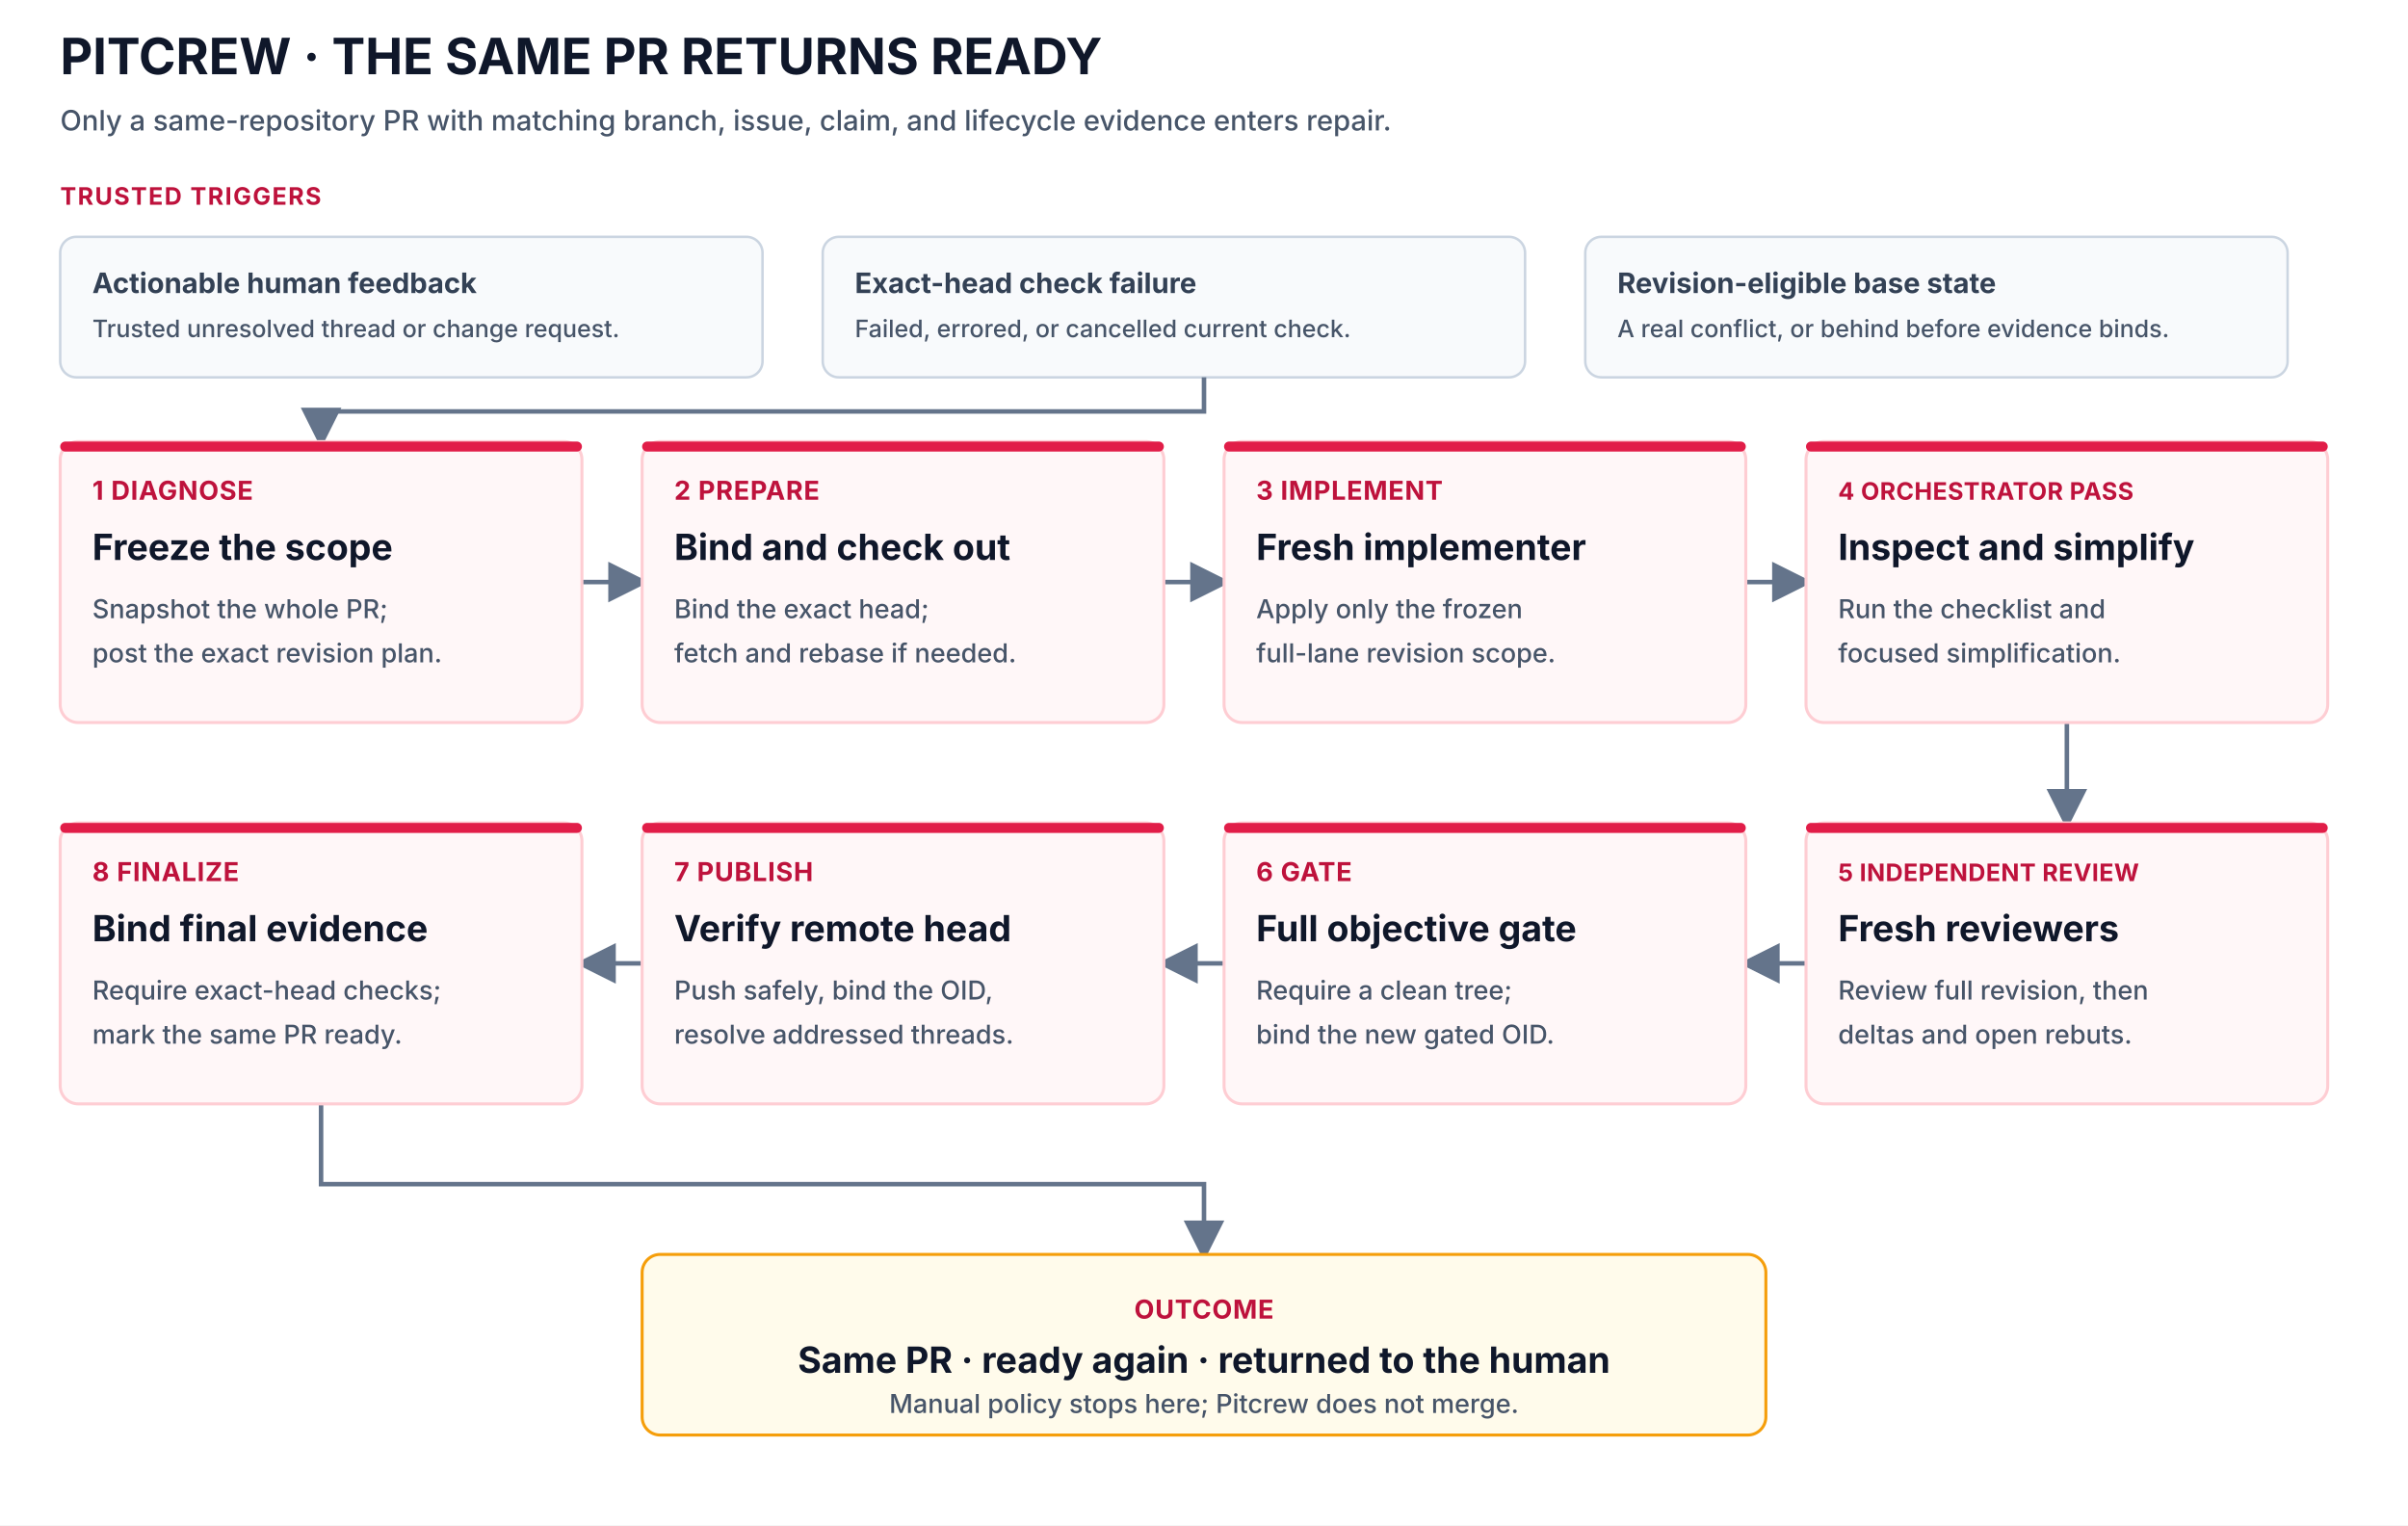
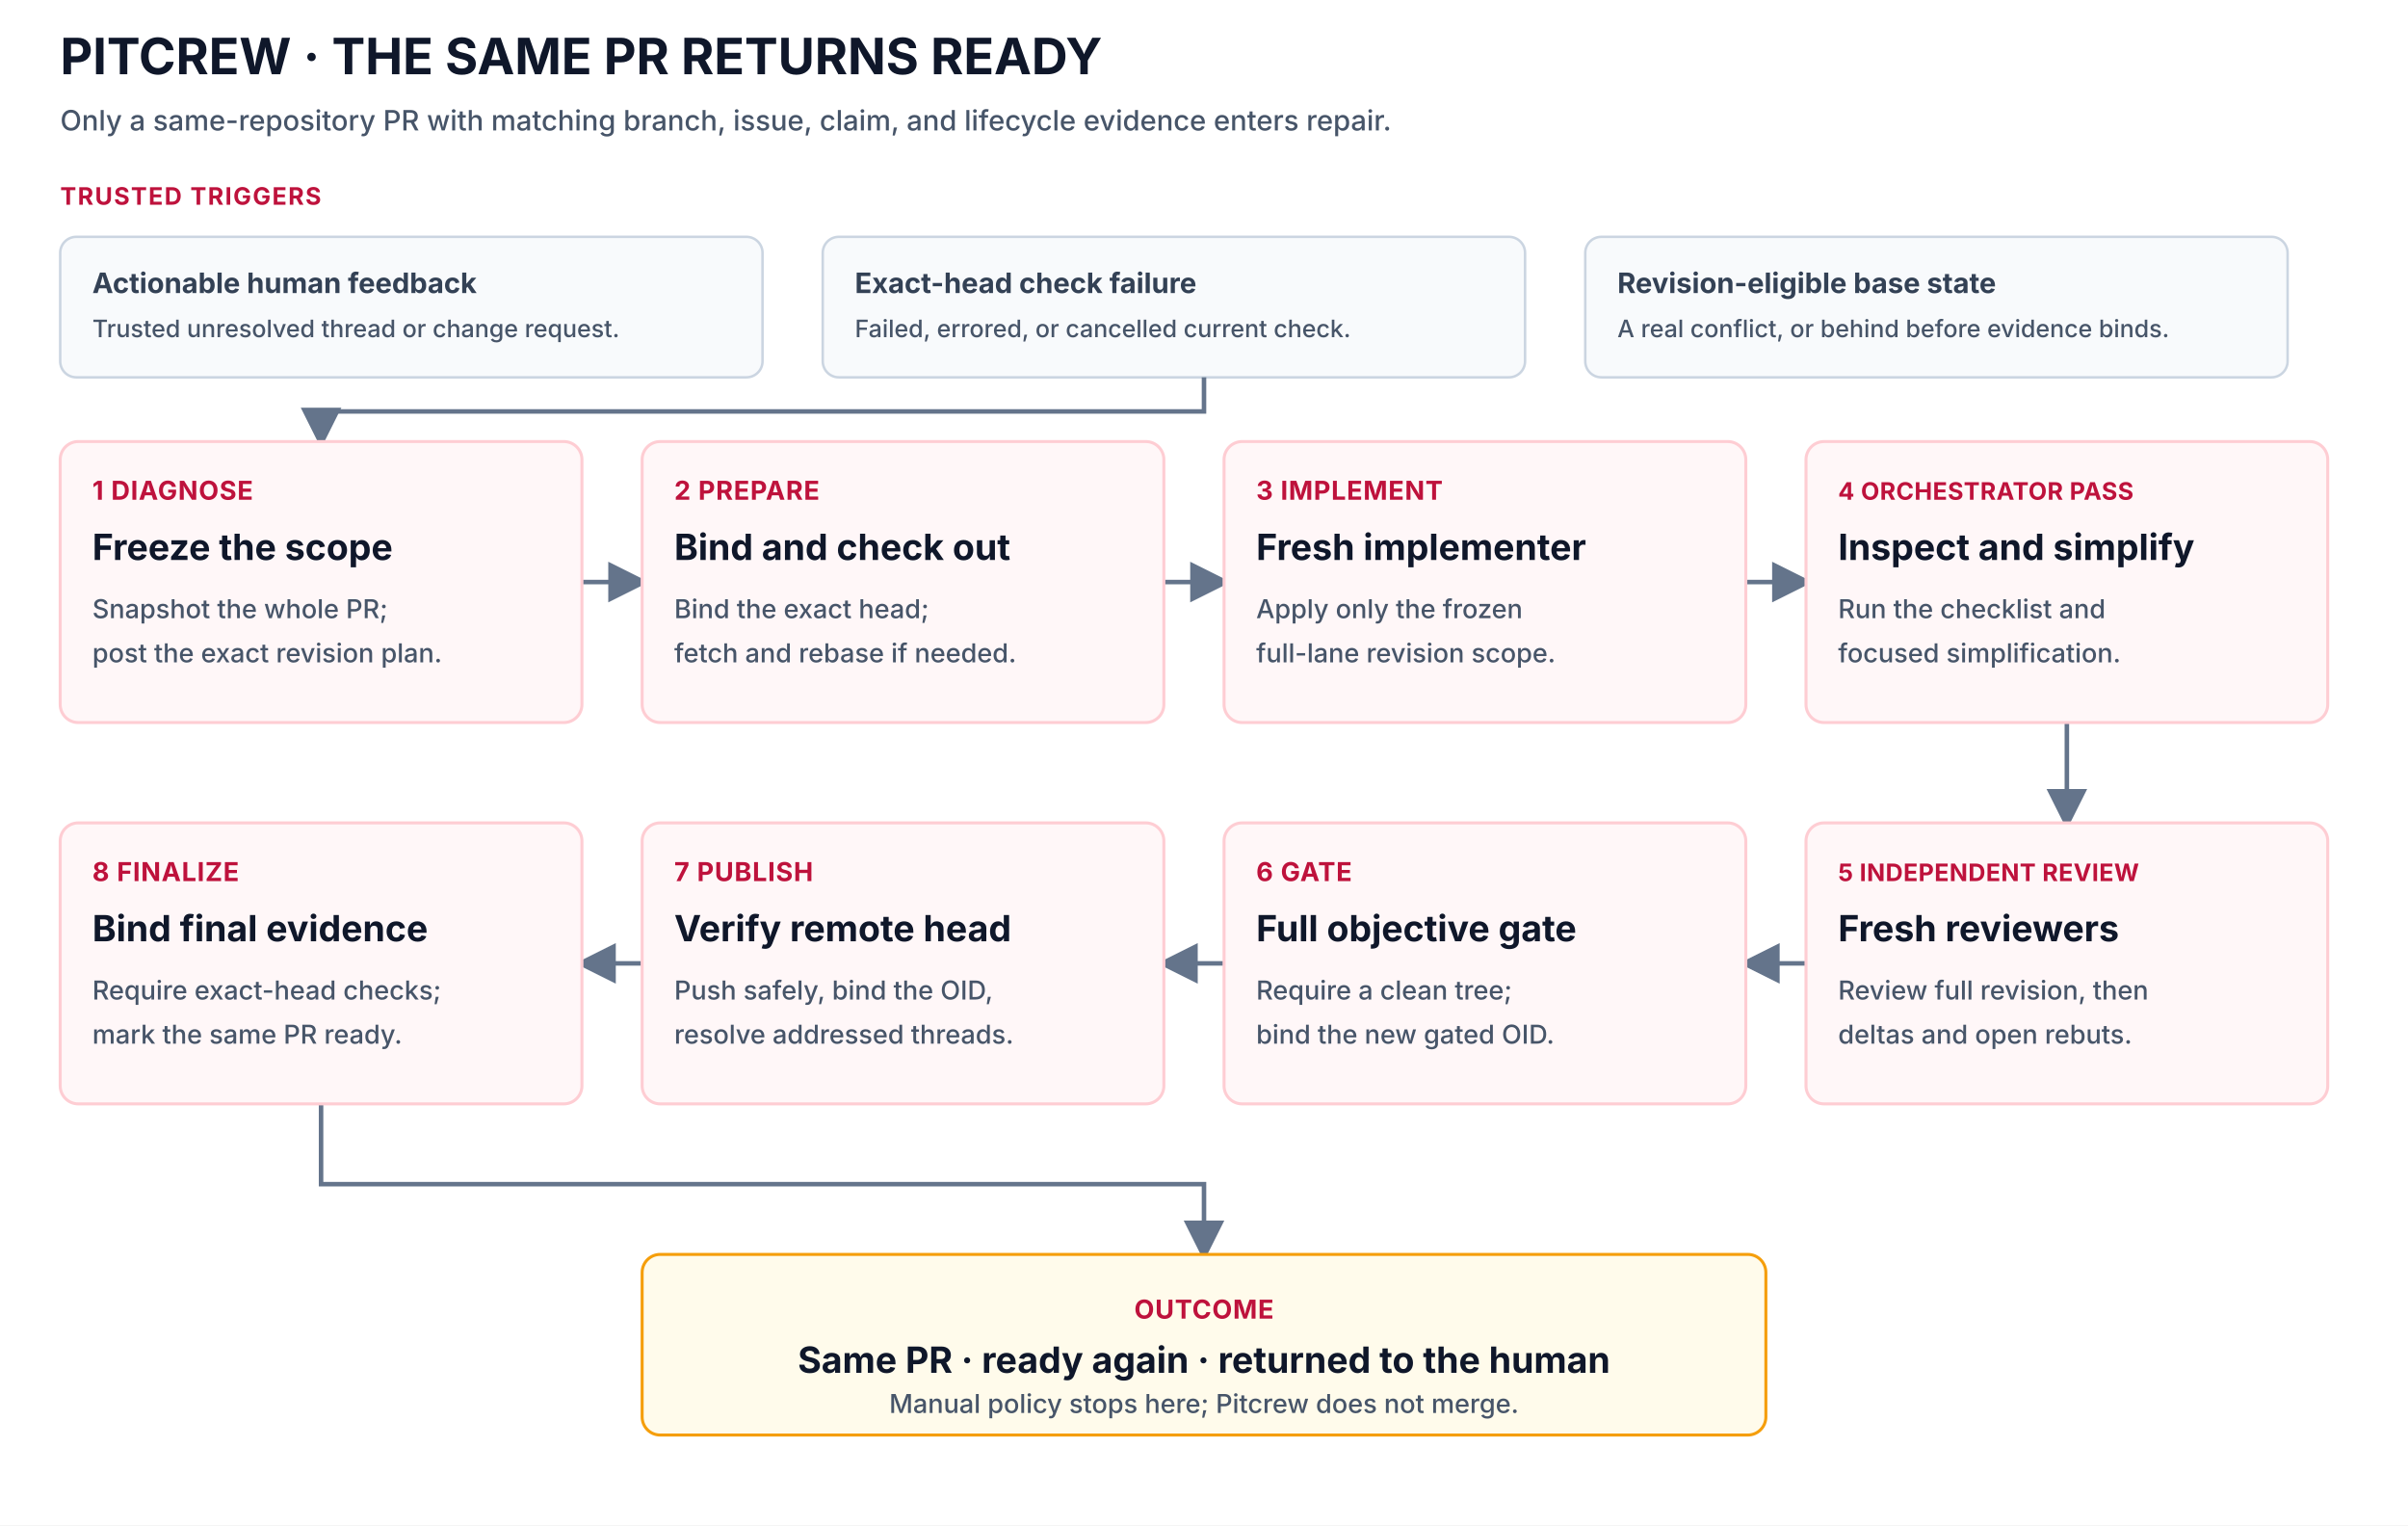
<svg xmlns="http://www.w3.org/2000/svg" width="1200" height="760" viewBox="0 0 1200 760" role="img" aria-labelledby="title desc">
  <defs>
    <marker id="arrow" markerWidth="9" markerHeight="9" refX="7.5" refY="4.5" orient="auto" markerUnits="strokeWidth">
      <path d="M0 0L9 4.5L0 9Z" fill="#64748b" />
    </marker>
    <style>
      .bg { fill: #ffffff; }
      .card { fill: #fff7f8; stroke: #fecdd3; stroke-width: 1.5; }
      .trigger { fill: #f8fafc; stroke: #cbd5e1; stroke-width: 1.25; }
      .outcome { fill: #fffbeb; stroke: #f59e0b; stroke-width: 1.5; }
      .heading { fill: #0f172a; font: 750 25px Inter, ui-sans-serif, system-ui, sans-serif; }
      .subtitle { fill: #475569; font: 450 14px Inter, ui-sans-serif, system-ui, sans-serif; }
      .label { fill: #be123c; font: 750 12px Inter, ui-sans-serif, system-ui, sans-serif; letter-spacing: 0.7px; }
      .trigger-title { fill: #334155; font: 700 14px Inter, ui-sans-serif, system-ui, sans-serif; }
      .trigger-copy { fill: #475569; font: 450 12px Inter, ui-sans-serif, system-ui, sans-serif; }
      .step { fill: #be123c; font: 750 13px Inter, ui-sans-serif, system-ui, sans-serif; letter-spacing: 0.35px; }
      .step-small { fill: #be123c; font: 750 12px Inter, ui-sans-serif, system-ui, sans-serif; letter-spacing: 0.2px; }
      .card-title { fill: #0f172a; font: 700 18px Inter, ui-sans-serif, system-ui, sans-serif; }
      .copy { fill: #475569; font: 450 13px Inter, ui-sans-serif, system-ui, sans-serif; }
      .flow { fill: none; stroke: #64748b; stroke-width: 2.25; marker-end: url(#arrow); }
      @media (prefers-color-scheme: dark) {
        .bg { fill: #0d1117; }
        .card { fill: #25171b; stroke: #6e2438; }
        .trigger { fill: #161b22; stroke: #30363d; }
        .outcome { fill: #272115; stroke: #d29922; }
        .heading, .card-title { fill: #f0f6fc; }
        .subtitle, .trigger-copy, .copy { fill: #b1bac4; }
        .trigger-title { fill: #d0d7de; }
        .label, .step, .step-small { fill: #ff7b9c; }
      }
    </style>
  </defs>
  <rect class="bg" width="1200" height="760" />
  <text x="30" y="37" class="heading">PITCREW · THE SAME PR RETURNS READY</text>
  <text x="30" y="65" class="subtitle">Only a same-repository PR with matching branch, issue, claim, and lifecycle evidence enters repair.</text>
  <text x="30" y="102" class="label">TRUSTED TRIGGERS</text>
  <g transform="translate(30 118)">
    <rect class="trigger" width="350" height="70" rx="8" />
    <text x="16" y="28" class="trigger-title">Actionable human feedback</text>
    <text x="16" y="50" class="trigger-copy">Trusted unresolved thread or change request.</text>
  </g>
  <g transform="translate(410 118)">
    <rect class="trigger" width="350" height="70" rx="8" />
    <text x="16" y="28" class="trigger-title">Exact-head check failure</text>
    <text x="16" y="50" class="trigger-copy">Failed, errored, or cancelled current check.</text>
  </g>
  <g transform="translate(790 118)">
    <rect class="trigger" width="350" height="70" rx="8" />
    <text x="16" y="28" class="trigger-title">Revision-eligible base state</text>
    <text x="16" y="50" class="trigger-copy">A real conflict, or behind before evidence binds.</text>
  </g>
  <path class="flow" d="M600 188V205H160V220" />
  <path class="flow" d="M290 290H320" />
  <path class="flow" d="M580 290H610" />
  <path class="flow" d="M870 290H900" />
  <path class="flow" d="M1030 360V410" />
  <path class="flow" d="M900 480H870" />
  <path class="flow" d="M610 480H580" />
  <path class="flow" d="M320 480H290" />
  <path class="flow" d="M160 550V590H600V625" />
  <g transform="translate(30 220)">
    <rect class="card" width="260" height="140" rx="9" />
-     <rect width="260" height="5" rx="2.5" fill="#e11d48" />
    <text x="16" y="29" class="step">1 DIAGNOSE</text>
    <text x="16" y="59" class="card-title">Freeze the scope</text>
    <text x="16" y="88" class="copy">Snapshot the whole PR;</text>
    <text x="16" y="110" class="copy">post the exact revision plan.</text>
  </g>
  <g transform="translate(320 220)">
    <rect class="card" width="260" height="140" rx="9" />
-     <rect width="260" height="5" rx="2.5" fill="#e11d48" />
    <text x="16" y="29" class="step">2 PREPARE</text>
    <text x="16" y="59" class="card-title">Bind and check out</text>
    <text x="16" y="88" class="copy">Bind the exact head;</text>
    <text x="16" y="110" class="copy">fetch and rebase if needed.</text>
  </g>
  <g transform="translate(610 220)">
    <rect class="card" width="260" height="140" rx="9" />
-     <rect width="260" height="5" rx="2.5" fill="#e11d48" />
    <text x="16" y="29" class="step">3 IMPLEMENT</text>
    <text x="16" y="59" class="card-title">Fresh implementer</text>
    <text x="16" y="88" class="copy">Apply only the frozen</text>
    <text x="16" y="110" class="copy">full-lane revision scope.</text>
  </g>
  <g transform="translate(900 220)">
    <rect class="card" width="260" height="140" rx="9" />
-     <rect width="260" height="5" rx="2.5" fill="#e11d48" />
    <text x="16" y="29" class="step-small">4 ORCHESTRATOR PASS</text>
    <text x="16" y="59" class="card-title">Inspect and simplify</text>
    <text x="16" y="88" class="copy">Run the checklist and</text>
    <text x="16" y="110" class="copy">focused simplification.</text>
  </g>
  <g transform="translate(900 410)">
    <rect class="card" width="260" height="140" rx="9" />
-     <rect width="260" height="5" rx="2.5" fill="#e11d48" />
    <text x="16" y="29" class="step-small">5 INDEPENDENT REVIEW</text>
    <text x="16" y="59" class="card-title">Fresh reviewers</text>
    <text x="16" y="88" class="copy">Review full revision, then</text>
    <text x="16" y="110" class="copy">deltas and open rebuts.</text>
  </g>
  <g transform="translate(610 410)">
    <rect class="card" width="260" height="140" rx="9" />
-     <rect width="260" height="5" rx="2.5" fill="#e11d48" />
    <text x="16" y="29" class="step">6 GATE</text>
    <text x="16" y="59" class="card-title">Full objective gate</text>
    <text x="16" y="88" class="copy">Require a clean tree;</text>
    <text x="16" y="110" class="copy">bind the new gated OID.</text>
  </g>
  <g transform="translate(320 410)">
    <rect class="card" width="260" height="140" rx="9" />
-     <rect width="260" height="5" rx="2.5" fill="#e11d48" />
    <text x="16" y="29" class="step">7 PUBLISH</text>
    <text x="16" y="59" class="card-title">Verify remote head</text>
    <text x="16" y="88" class="copy">Push safely, bind the OID,</text>
    <text x="16" y="110" class="copy">resolve addressed threads.</text>
  </g>
  <g transform="translate(30 410)">
    <rect class="card" width="260" height="140" rx="9" />
-     <rect width="260" height="5" rx="2.5" fill="#e11d48" />
    <text x="16" y="29" class="step">8 FINALIZE</text>
    <text x="16" y="59" class="card-title">Bind final evidence</text>
    <text x="16" y="88" class="copy">Require exact-head checks;</text>
    <text x="16" y="110" class="copy">mark the same PR ready.</text>
  </g>
  <g transform="translate(320 625)">
    <rect class="outcome" width="560" height="90" rx="9" />
    <text x="280" y="32" text-anchor="middle" class="step" fill="#b45309">OUTCOME</text>
    <text x="280" y="59" text-anchor="middle" class="card-title">Same PR · ready again · returned to the human</text>
    <text x="280" y="79" text-anchor="middle" class="copy">Manual policy stops here; Pitcrew does not merge.</text>
  </g>
</svg>
